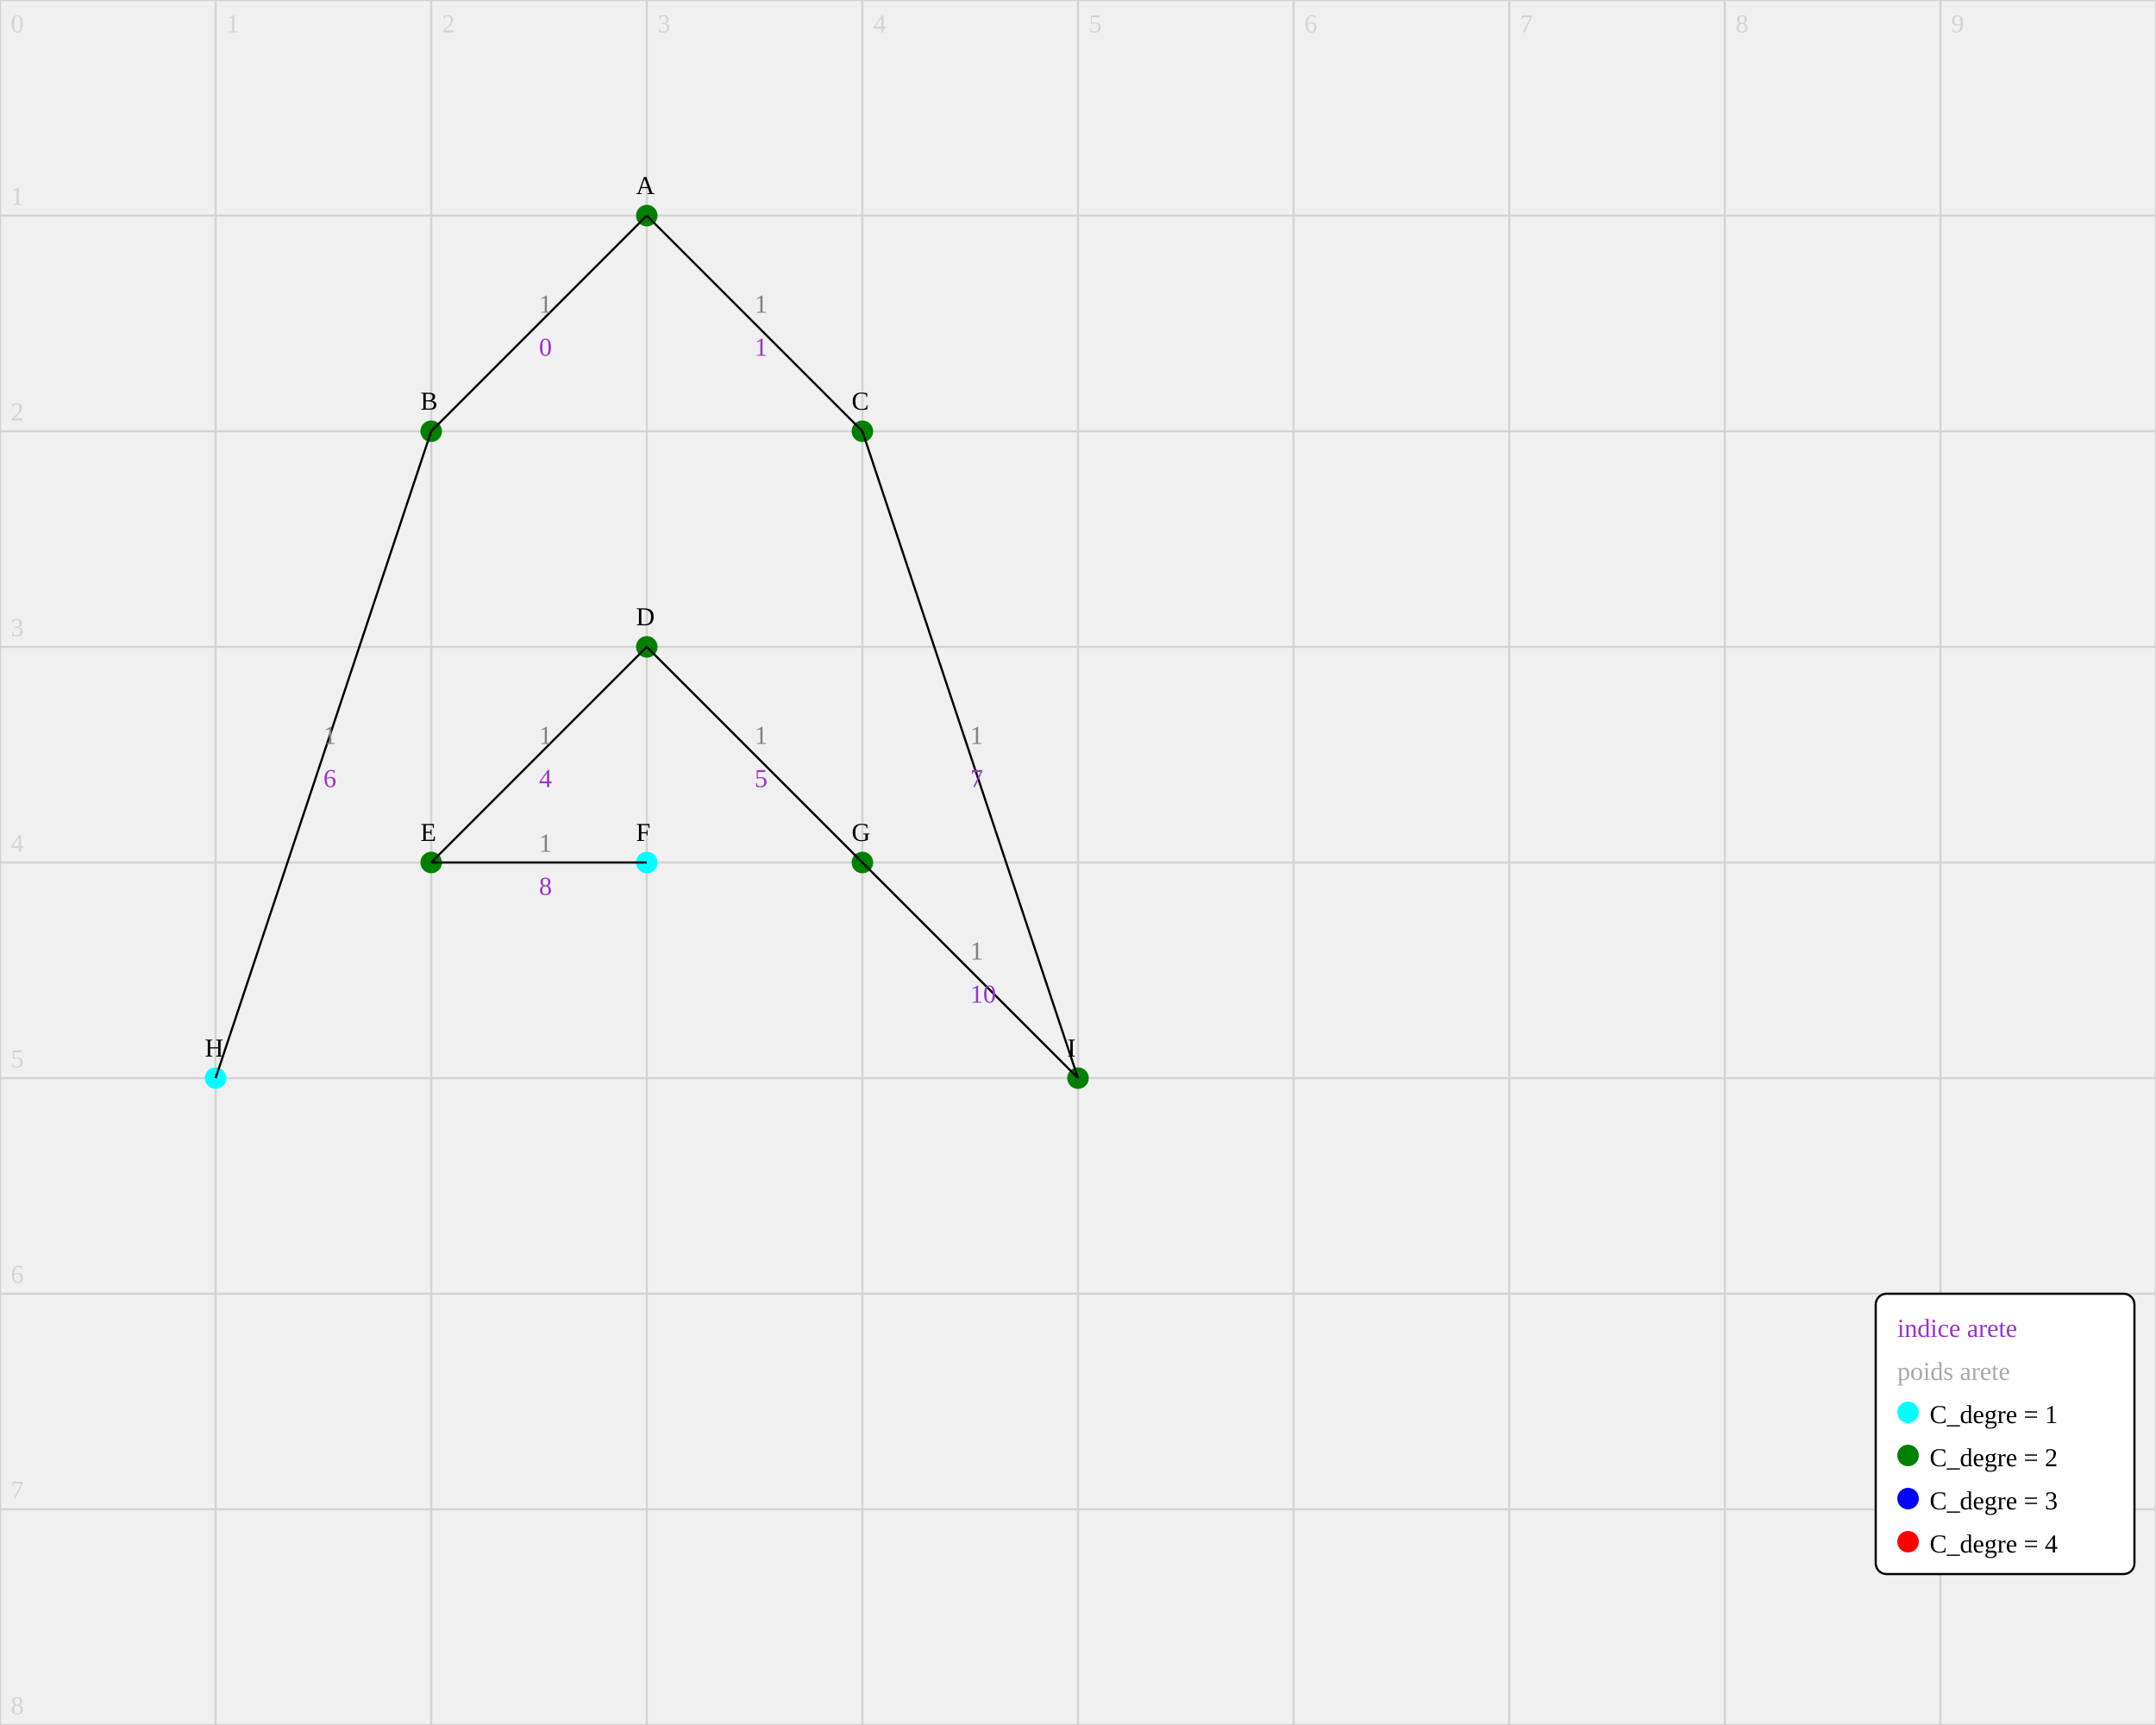
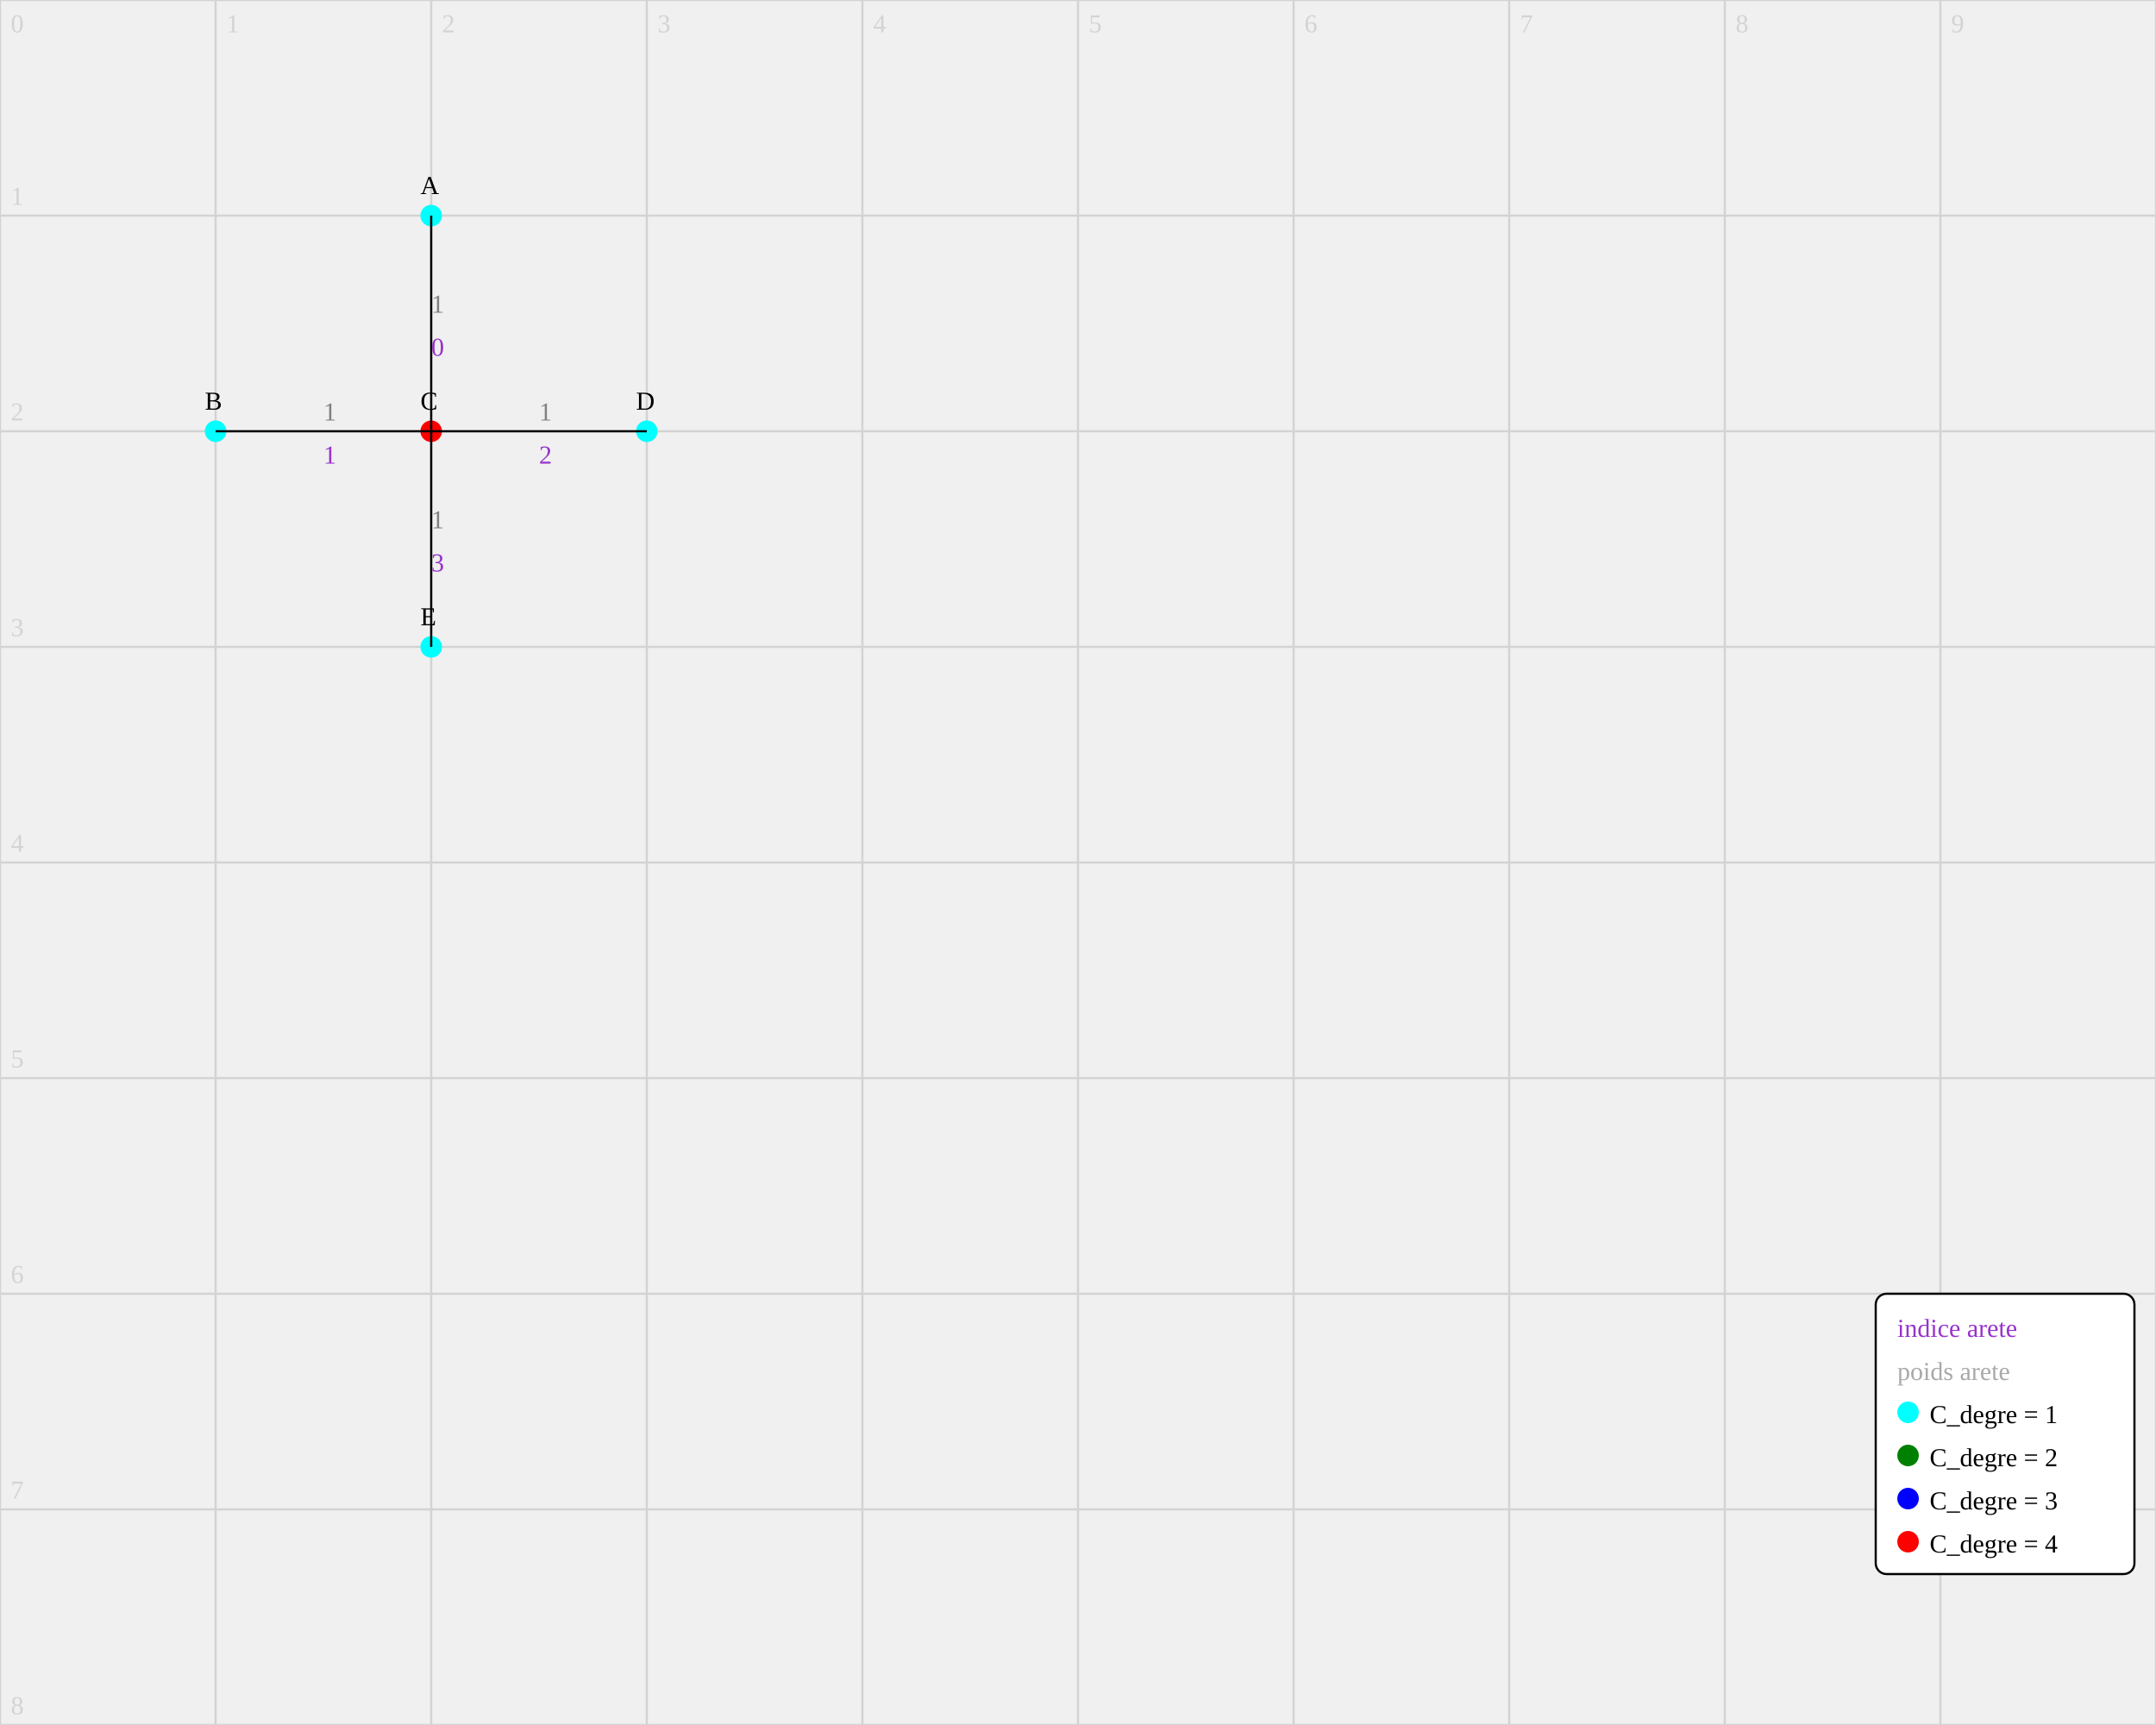
<svg xmlns="http://www.w3.org/2000/svg" version="1.1" width="1000" height="800">
  <line x1="0" y1="0" x2="1000" y2="0" stroke="lightgrey" />
  <text x="5" y="-5" fill="lightgrey">0</text>
  <line x1="0" y1="100" x2="1000" y2="100" stroke="lightgrey" />
  <text x="5" y="95" fill="lightgrey">1</text>
  <line x1="0" y1="200" x2="1000" y2="200" stroke="lightgrey" />
  <text x="5" y="195" fill="lightgrey">2</text>
  <line x1="0" y1="300" x2="1000" y2="300" stroke="lightgrey" />
  <text x="5" y="295" fill="lightgrey">3</text>
  <line x1="0" y1="400" x2="1000" y2="400" stroke="lightgrey" />
  <text x="5" y="395" fill="lightgrey">4</text>
  <line x1="0" y1="500" x2="1000" y2="500" stroke="lightgrey" />
  <text x="5" y="495" fill="lightgrey">5</text>
  <line x1="0" y1="600" x2="1000" y2="600" stroke="lightgrey" />
  <text x="5" y="595" fill="lightgrey">6</text>
  <line x1="0" y1="700" x2="1000" y2="700" stroke="lightgrey" />
  <text x="5" y="695" fill="lightgrey">7</text>
  <line x1="0" y1="800" x2="1000" y2="800" stroke="lightgrey" />
  <text x="5" y="795" fill="lightgrey">8</text>
  <line x1="0" y1="0" x2="0" y2="800" stroke="lightgrey" />
  <text x="5" y="15" fill="lightgrey">0</text>
  <line x1="100" y1="0" x2="100" y2="800" stroke="lightgrey" />
  <text x="105" y="15" fill="lightgrey">1</text>
  <line x1="200" y1="0" x2="200" y2="800" stroke="lightgrey" />
  <text x="205" y="15" fill="lightgrey">2</text>
  <line x1="300" y1="0" x2="300" y2="800" stroke="lightgrey" />
  <text x="305" y="15" fill="lightgrey">3</text>
  <line x1="400" y1="0" x2="400" y2="800" stroke="lightgrey" />
  <text x="405" y="15" fill="lightgrey">4</text>
  <line x1="500" y1="0" x2="500" y2="800" stroke="lightgrey" />
  <text x="505" y="15" fill="lightgrey">5</text>
  <line x1="600" y1="0" x2="600" y2="800" stroke="lightgrey" />
  <text x="605" y="15" fill="lightgrey">6</text>
  <line x1="700" y1="0" x2="700" y2="800" stroke="lightgrey" />
  <text x="705" y="15" fill="lightgrey">7</text>
  <line x1="800" y1="0" x2="800" y2="800" stroke="lightgrey" />
  <text x="805" y="15" fill="lightgrey">8</text>
  <line x1="900" y1="0" x2="900" y2="800" stroke="lightgrey" />
  <text x="905" y="15" fill="lightgrey">9</text>
  <line x1="1000" y1="0" x2="1000" y2="800" stroke="lightgrey" />
  <text x="1005" y="15" fill="lightgrey">10</text>
-   <circle cx="300" cy="100" r="5" fill="green" />
-   <text x="295" y="90" fill="black">A</text>
-   <circle cx="200" cy="200" r="5" fill="green" />
-   <text x="195" y="190" fill="black">B</text>
-   <circle cx="400" cy="200" r="5" fill="green" />
-   <text x="395" y="190" fill="black">C</text>
-   <circle cx="300" cy="300" r="5" fill="green" />
-   <text x="295" y="290" fill="black">D</text>
-   <circle cx="200" cy="400" r="5" fill="green" />
-   <text x="195" y="390" fill="black">E</text>
-   <circle cx="300" cy="400" r="5" fill="cyan" />
-   <text x="295" y="390" fill="black">F</text>
-   <circle cx="400" cy="400" r="5" fill="green" />
-   <text x="395" y="390" fill="black">G</text>
-   <circle cx="100" cy="500" r="5" fill="cyan" />
-   <text x="95" y="490" fill="black">H</text>
-   <circle cx="500" cy="500" r="5" fill="green" />
-   <text x="495" y="490" fill="black">I</text>
-   <line x1="300" y1="100" x2="200" y2="200" stroke="black" />
-   <text x="250" y="165" fill="darkorchid">0</text>
-   <text x="250" y="145" fill="grey">1</text>
-   <line x1="300" y1="100" x2="400" y2="200" stroke="black" />
-   <text x="350" y="165" fill="darkorchid">1</text>
-   <text x="350" y="145" fill="grey">1</text>
-   <line x1="300" y1="300" x2="200" y2="400" stroke="black" />
-   <text x="250" y="365" fill="darkorchid">4</text>
-   <text x="250" y="345" fill="grey">1</text>
-   <line x1="300" y1="300" x2="400" y2="400" stroke="black" />
-   <text x="350" y="365" fill="darkorchid">5</text>
-   <text x="350" y="345" fill="grey">1</text>
-   <line x1="200" y1="200" x2="100" y2="500" stroke="black" />
-   <text x="150" y="365" fill="darkorchid">6</text>
-   <text x="150" y="345" fill="grey">1</text>
-   <line x1="400" y1="200" x2="500" y2="500" stroke="black" />
-   <text x="450" y="365" fill="darkorchid">7</text>
-   <text x="450" y="345" fill="grey">1</text>
-   <line x1="200" y1="400" x2="300" y2="400" stroke="black" />
-   <text x="250" y="415" fill="darkorchid">8</text>
-   <text x="250" y="395" fill="grey">1</text>
-   <line x1="400" y1="400" x2="500" y2="500" stroke="black" />
-   <text x="450" y="465" fill="darkorchid">10</text>
-   <text x="450" y="445" fill="grey">1</text>
+   <circle cx="200" cy="100" r="5" fill="cyan" />
+   <text x="195" y="90" fill="black">A</text>
+   <circle cx="100" cy="200" r="5" fill="cyan" />
+   <text x="95" y="190" fill="black">B</text>
+   <circle cx="200" cy="200" r="5" fill="red" />
+   <text x="195" y="190" fill="black">C</text>
+   <circle cx="300" cy="200" r="5" fill="cyan" />
+   <text x="295" y="190" fill="black">D</text>
+   <circle cx="200" cy="300" r="5" fill="cyan" />
+   <text x="195" y="290" fill="black">E</text>
+   <line x1="200" y1="100" x2="200" y2="200" stroke="black" />
+   <text x="200" y="165" fill="darkorchid">0</text>
+   <text x="200" y="145" fill="grey">1</text>
+   <line x1="100" y1="200" x2="200" y2="200" stroke="black" />
+   <text x="150" y="215" fill="darkorchid">1</text>
+   <text x="150" y="195" fill="grey">1</text>
+   <line x1="200" y1="200" x2="300" y2="200" stroke="black" />
+   <text x="250" y="215" fill="darkorchid">2</text>
+   <text x="250" y="195" fill="grey">1</text>
+   <line x1="200" y1="200" x2="200" y2="300" stroke="black" />
+   <text x="200" y="265" fill="darkorchid">3</text>
+   <text x="200" y="245" fill="grey">1</text>
  <rect x="870" y="600" width="120" height="130" rx="5" ry="5" fill="white" stroke="black" stroke-width="1px" />
  <text x="880" y="620" fill="darkorchid">indice arete</text>
  <text x="880" y="640" fill="darkgrey">poids arete</text>
  <circle cx="885" cy="655" r="5" fill="cyan" />
  <text x="895" y="660" fill="black">C_degre = 1</text>
  <circle cx="885" cy="675" r="5" fill="green" />
  <text x="895" y="680" fill="black">C_degre = 2</text>
  <circle cx="885" cy="695" r="5" fill="blue" />
  <text x="895" y="700" fill="black">C_degre = 3</text>
  <circle cx="885" cy="715" r="5" fill="red" />
  <text x="895" y="720" fill="black">C_degre = 4</text>
</svg>
